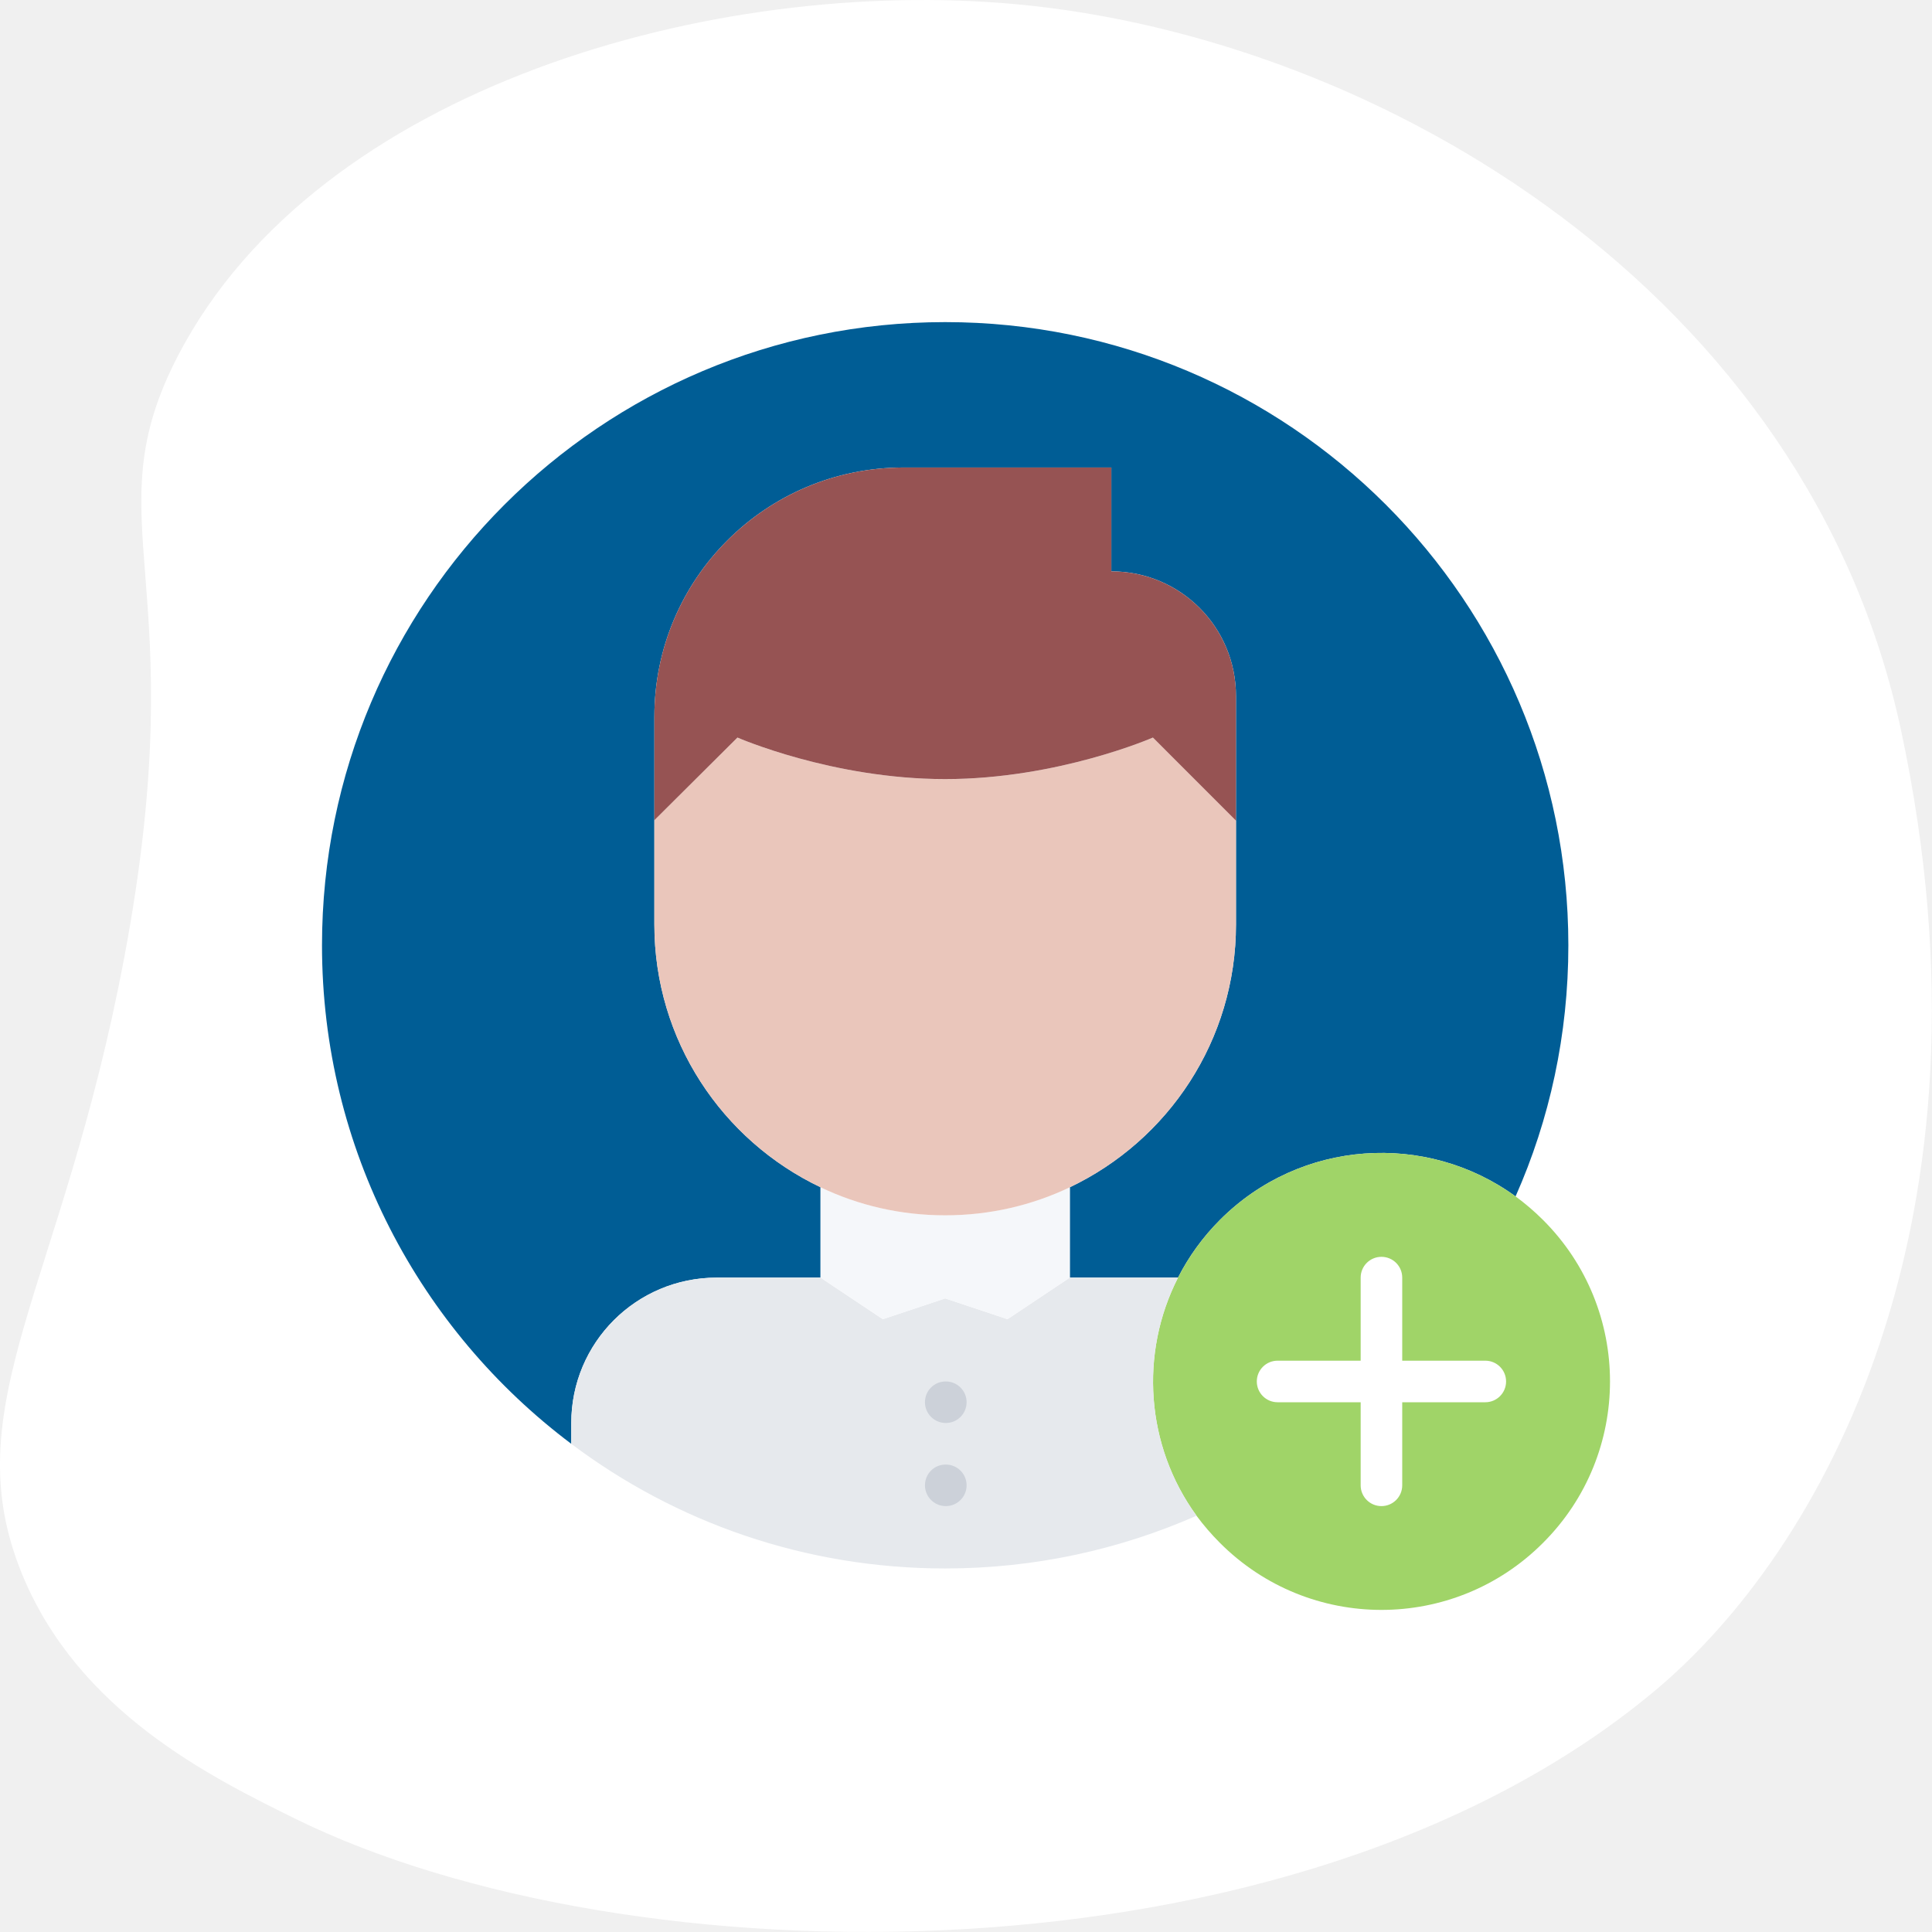
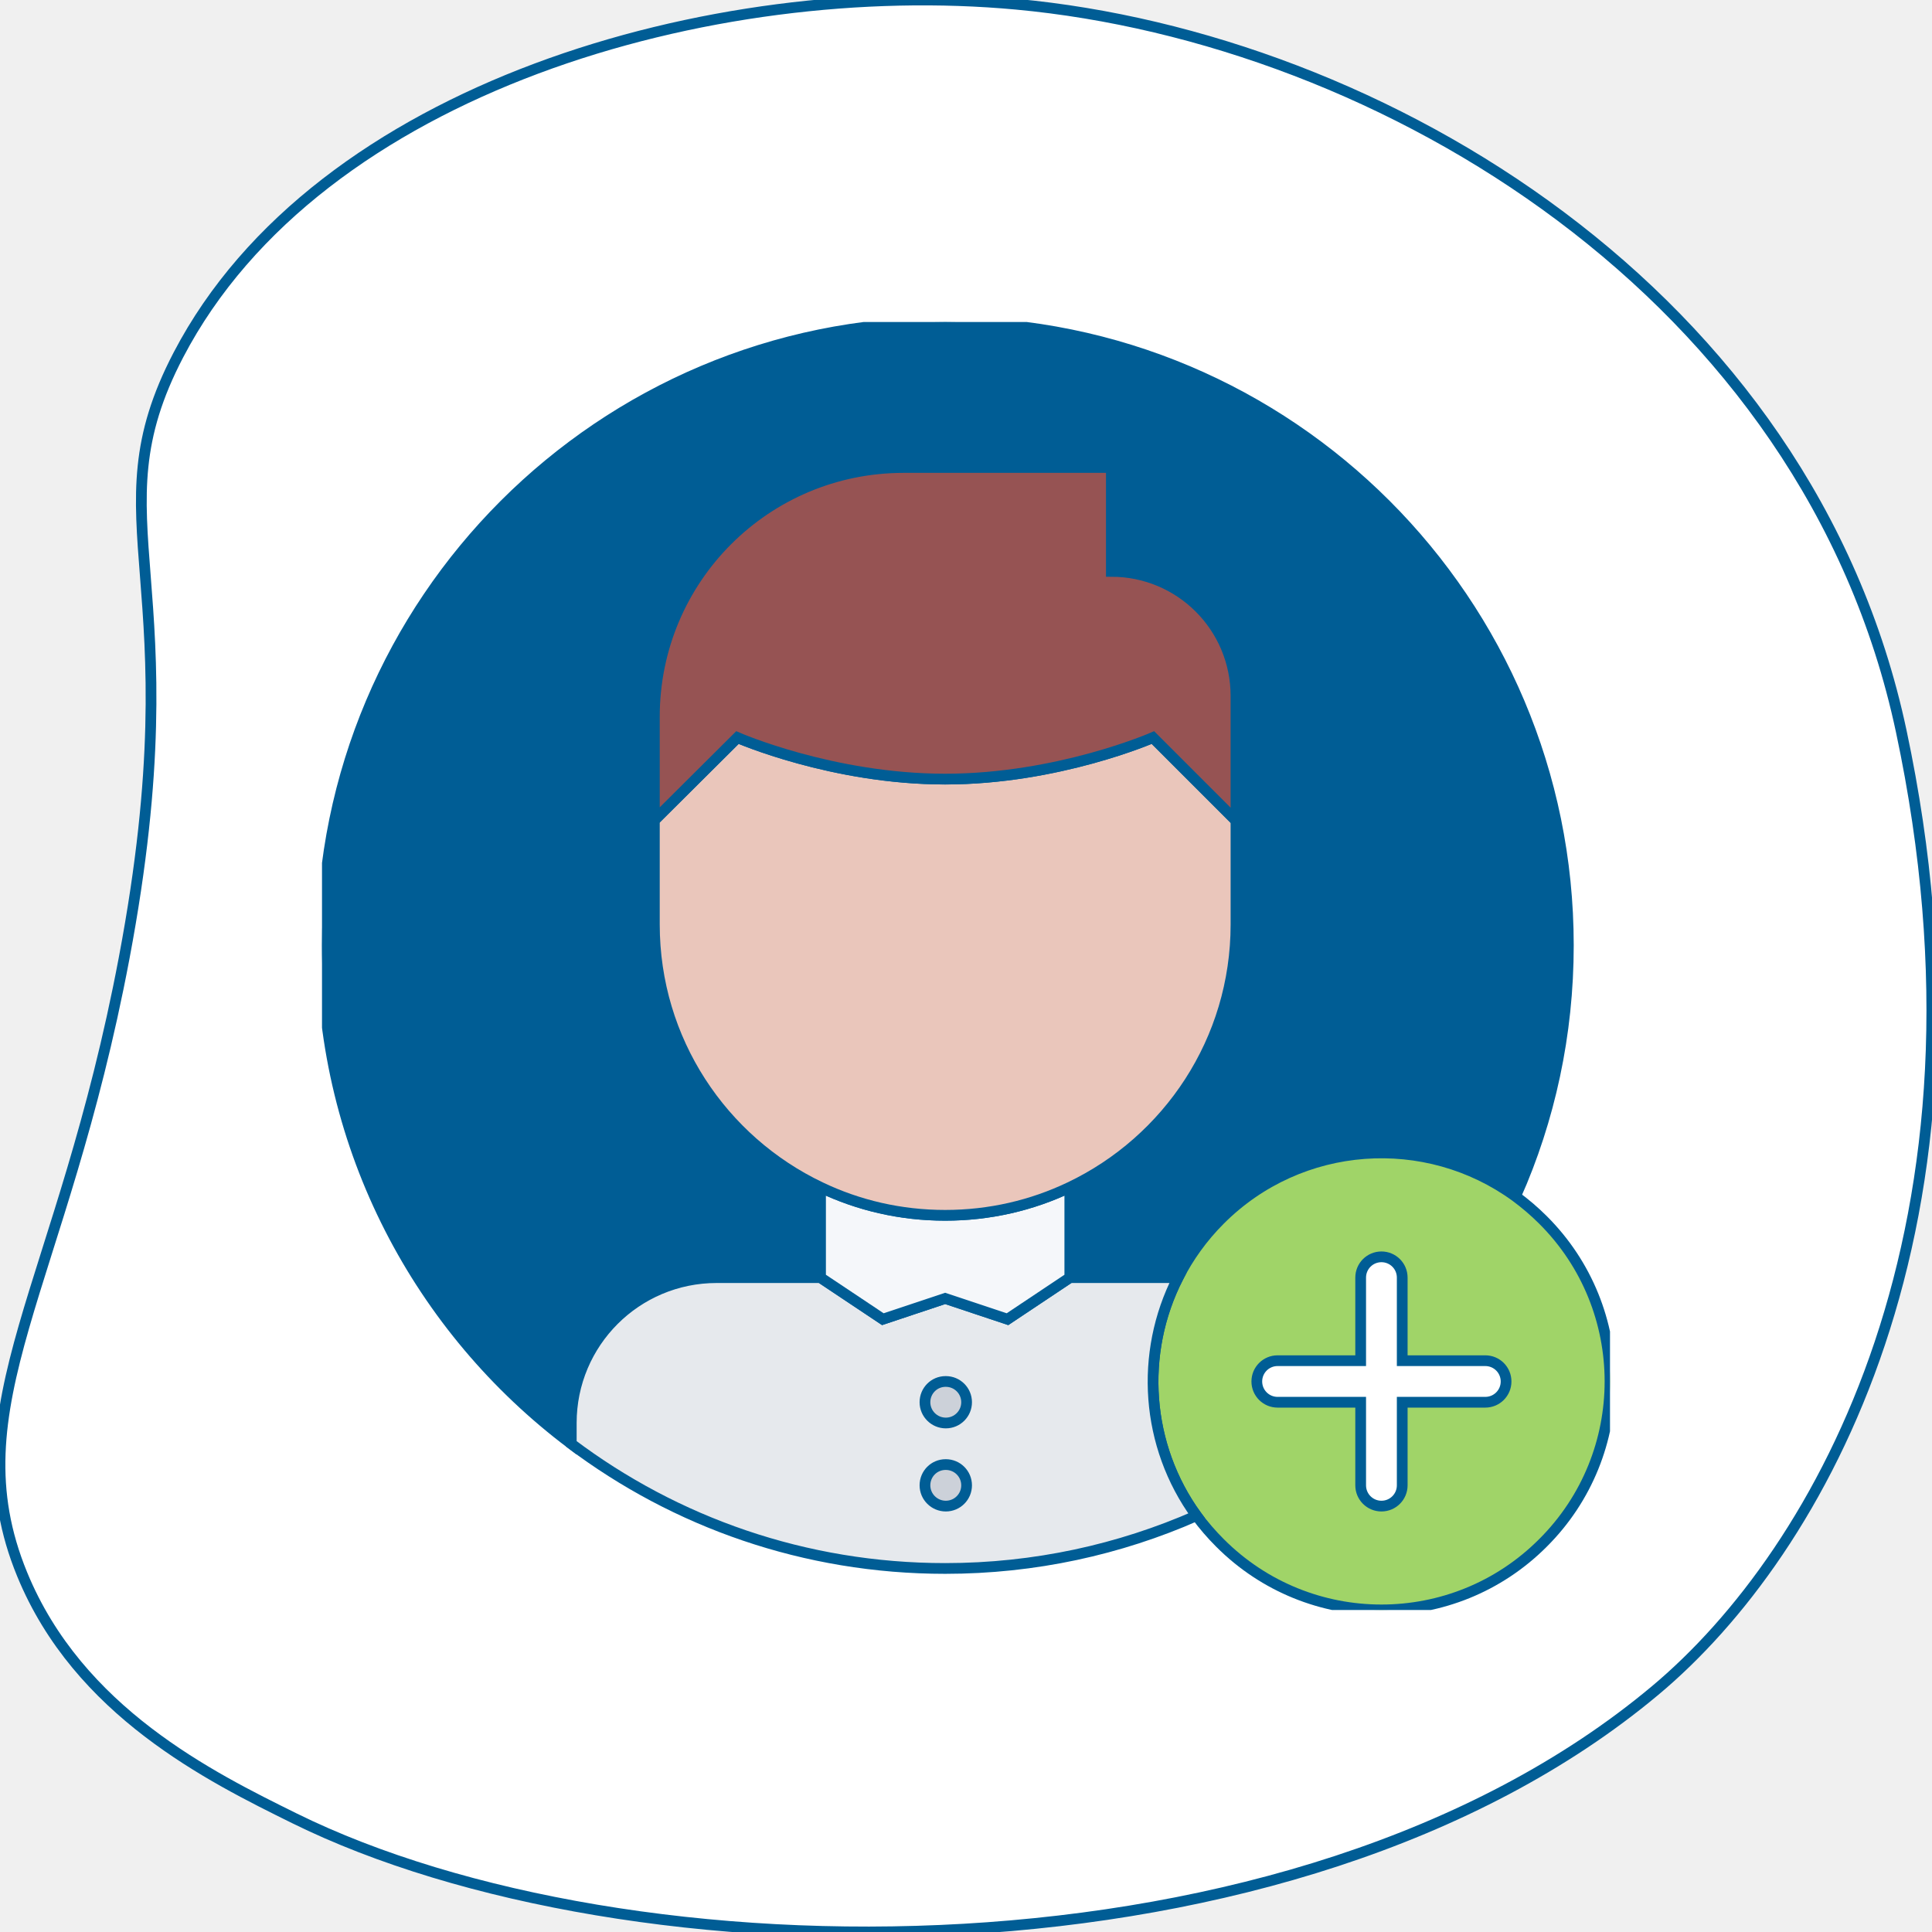
- <svg xmlns="http://www.w3.org/2000/svg" width="90" height="90" viewBox="0 0 90 90" fill="none">
+ <svg xmlns="http://www.w3.org/2000/svg" width="90" height="90" viewBox="0 0 90 90" fill="none" stroke="#005d95" stroke-width="0.5px">
  <g clip-path="url(#clip0_58_571)">
    <path d="M1.03 73.332C3.657 79.736 9.8 82.77 13.718 84.705C29.185 92.339 60.281 92.817 77.094 78.758C84.843 72.288 93.45 56.989 88.566 34.057C84.235 13.691 64.351 1.773 47.343 0.197C33.244 -1.108 14.825 4.057 8.313 16.529C4.221 24.368 9.138 26.858 5.784 44.626C2.886 59.99 -2.183 65.503 1.03 73.332Z" fill="white" />
    <g clip-path="url(#clip1_58_571)">
      <path d="M26.612 66.291V67.259C19.557 61.956 15 53.529 15 44.035C15 28.001 27.996 15.005 44.03 15.005C60.062 15.005 73.06 28.001 73.06 44.035C73.06 48.196 72.189 52.154 70.601 55.733C66.441 52.705 60.577 53.072 56.831 56.827C56.019 57.64 55.37 58.549 54.877 59.516H49.836V55.307C54.412 53.13 57.577 48.466 57.577 43.066V32.422C57.577 29.209 54.982 26.616 51.771 26.616V21.777H42.095C35.678 21.777 30.483 26.965 30.483 33.389V43.065C30.483 48.465 33.647 53.129 38.224 55.306V59.516H33.386C29.64 59.517 26.612 62.547 26.612 66.291Z" fill="#005D95" />
      <path d="M70.601 55.733C71.047 56.063 71.472 56.422 71.878 56.828C76.041 60.978 76.041 67.724 71.878 71.874C67.726 76.036 60.983 76.036 56.83 71.874C56.434 71.479 56.067 71.052 55.738 70.608C53.366 67.346 53.077 63.041 54.876 59.517C55.369 58.55 56.018 57.641 56.83 56.828C60.577 53.072 66.441 52.706 70.601 55.733Z" fill="#A0D468" />
      <path d="M54.867 59.517H54.877C53.078 63.041 53.366 67.346 55.739 70.608C52.157 72.184 48.2 73.065 44.03 73.065C37.486 73.065 31.46 70.907 26.612 67.259V66.291C26.612 62.547 29.64 59.517 33.386 59.517H38.224L41.127 61.453L44.03 60.485L46.933 61.453L49.836 59.517H54.867Z" fill="#E6E9ED" />
      <path d="M49.836 55.308V59.517L46.933 61.453L44.03 60.485L41.127 61.453L38.224 59.517V55.308C39.983 56.149 41.95 56.614 44.03 56.614C46.108 56.614 48.075 56.149 49.836 55.308Z" fill="#F5F7FA" />
      <path d="M57.577 38.229V43.067C57.577 48.467 54.412 53.131 49.836 55.308C48.075 56.149 46.108 56.614 44.03 56.614C41.95 56.614 39.983 56.15 38.224 55.308C33.647 53.131 30.483 48.467 30.483 43.067V38.21L34.353 34.359C34.353 34.359 38.773 36.294 44.03 36.294C49.285 36.294 53.707 34.359 53.707 34.359L57.577 38.229Z" fill="#EAC6BB" />
      <path d="M57.577 32.423V38.229L53.707 34.358C53.707 34.358 49.285 36.293 44.03 36.293C38.773 36.293 34.353 34.358 34.353 34.358L30.483 38.209V33.39C30.483 26.966 35.678 21.778 42.095 21.778H51.771V26.617C54.982 26.617 57.577 29.21 57.577 32.423Z" fill="#965353" />
      <path d="M44.06 66.289C43.525 66.289 43.088 65.856 43.088 65.321C43.088 64.786 43.515 64.354 44.05 64.354H44.06C44.595 64.354 45.028 64.786 45.028 65.321C45.028 65.856 44.595 66.289 44.06 66.289Z" fill="#CCD1D9" />
      <path d="M44.06 70.16C43.525 70.16 43.088 69.727 43.088 69.192C43.088 68.657 43.515 68.225 44.05 68.225H44.06C44.595 68.225 45.028 68.657 45.028 69.192C45.028 69.727 44.595 70.16 44.06 70.16Z" fill="#CCD1D9" />
      <path d="M69.191 63.386H65.321V59.516C65.321 58.98 64.888 58.548 64.353 58.548C63.818 58.548 63.385 58.98 63.385 59.516V63.386H59.515C58.98 63.386 58.547 63.819 58.547 64.354C58.547 64.889 58.98 65.322 59.515 65.322H63.385V69.192C63.385 69.727 63.818 70.16 64.353 70.16C64.888 70.16 65.321 69.727 65.321 69.192V65.322H69.191C69.727 65.322 70.159 64.889 70.159 64.354C70.159 63.819 69.727 63.386 69.191 63.386Z" fill="white" />
    </g>
  </g>
  <defs>
    <clipPath id="clip0_58_571">
      <rect width="90" height="90" fill="white" />
    </clipPath>
    <clipPath id="clip1_58_571">
      <rect width="60" height="60" fill="white" transform="translate(15 15)" />
    </clipPath>
  </defs>
</svg>
